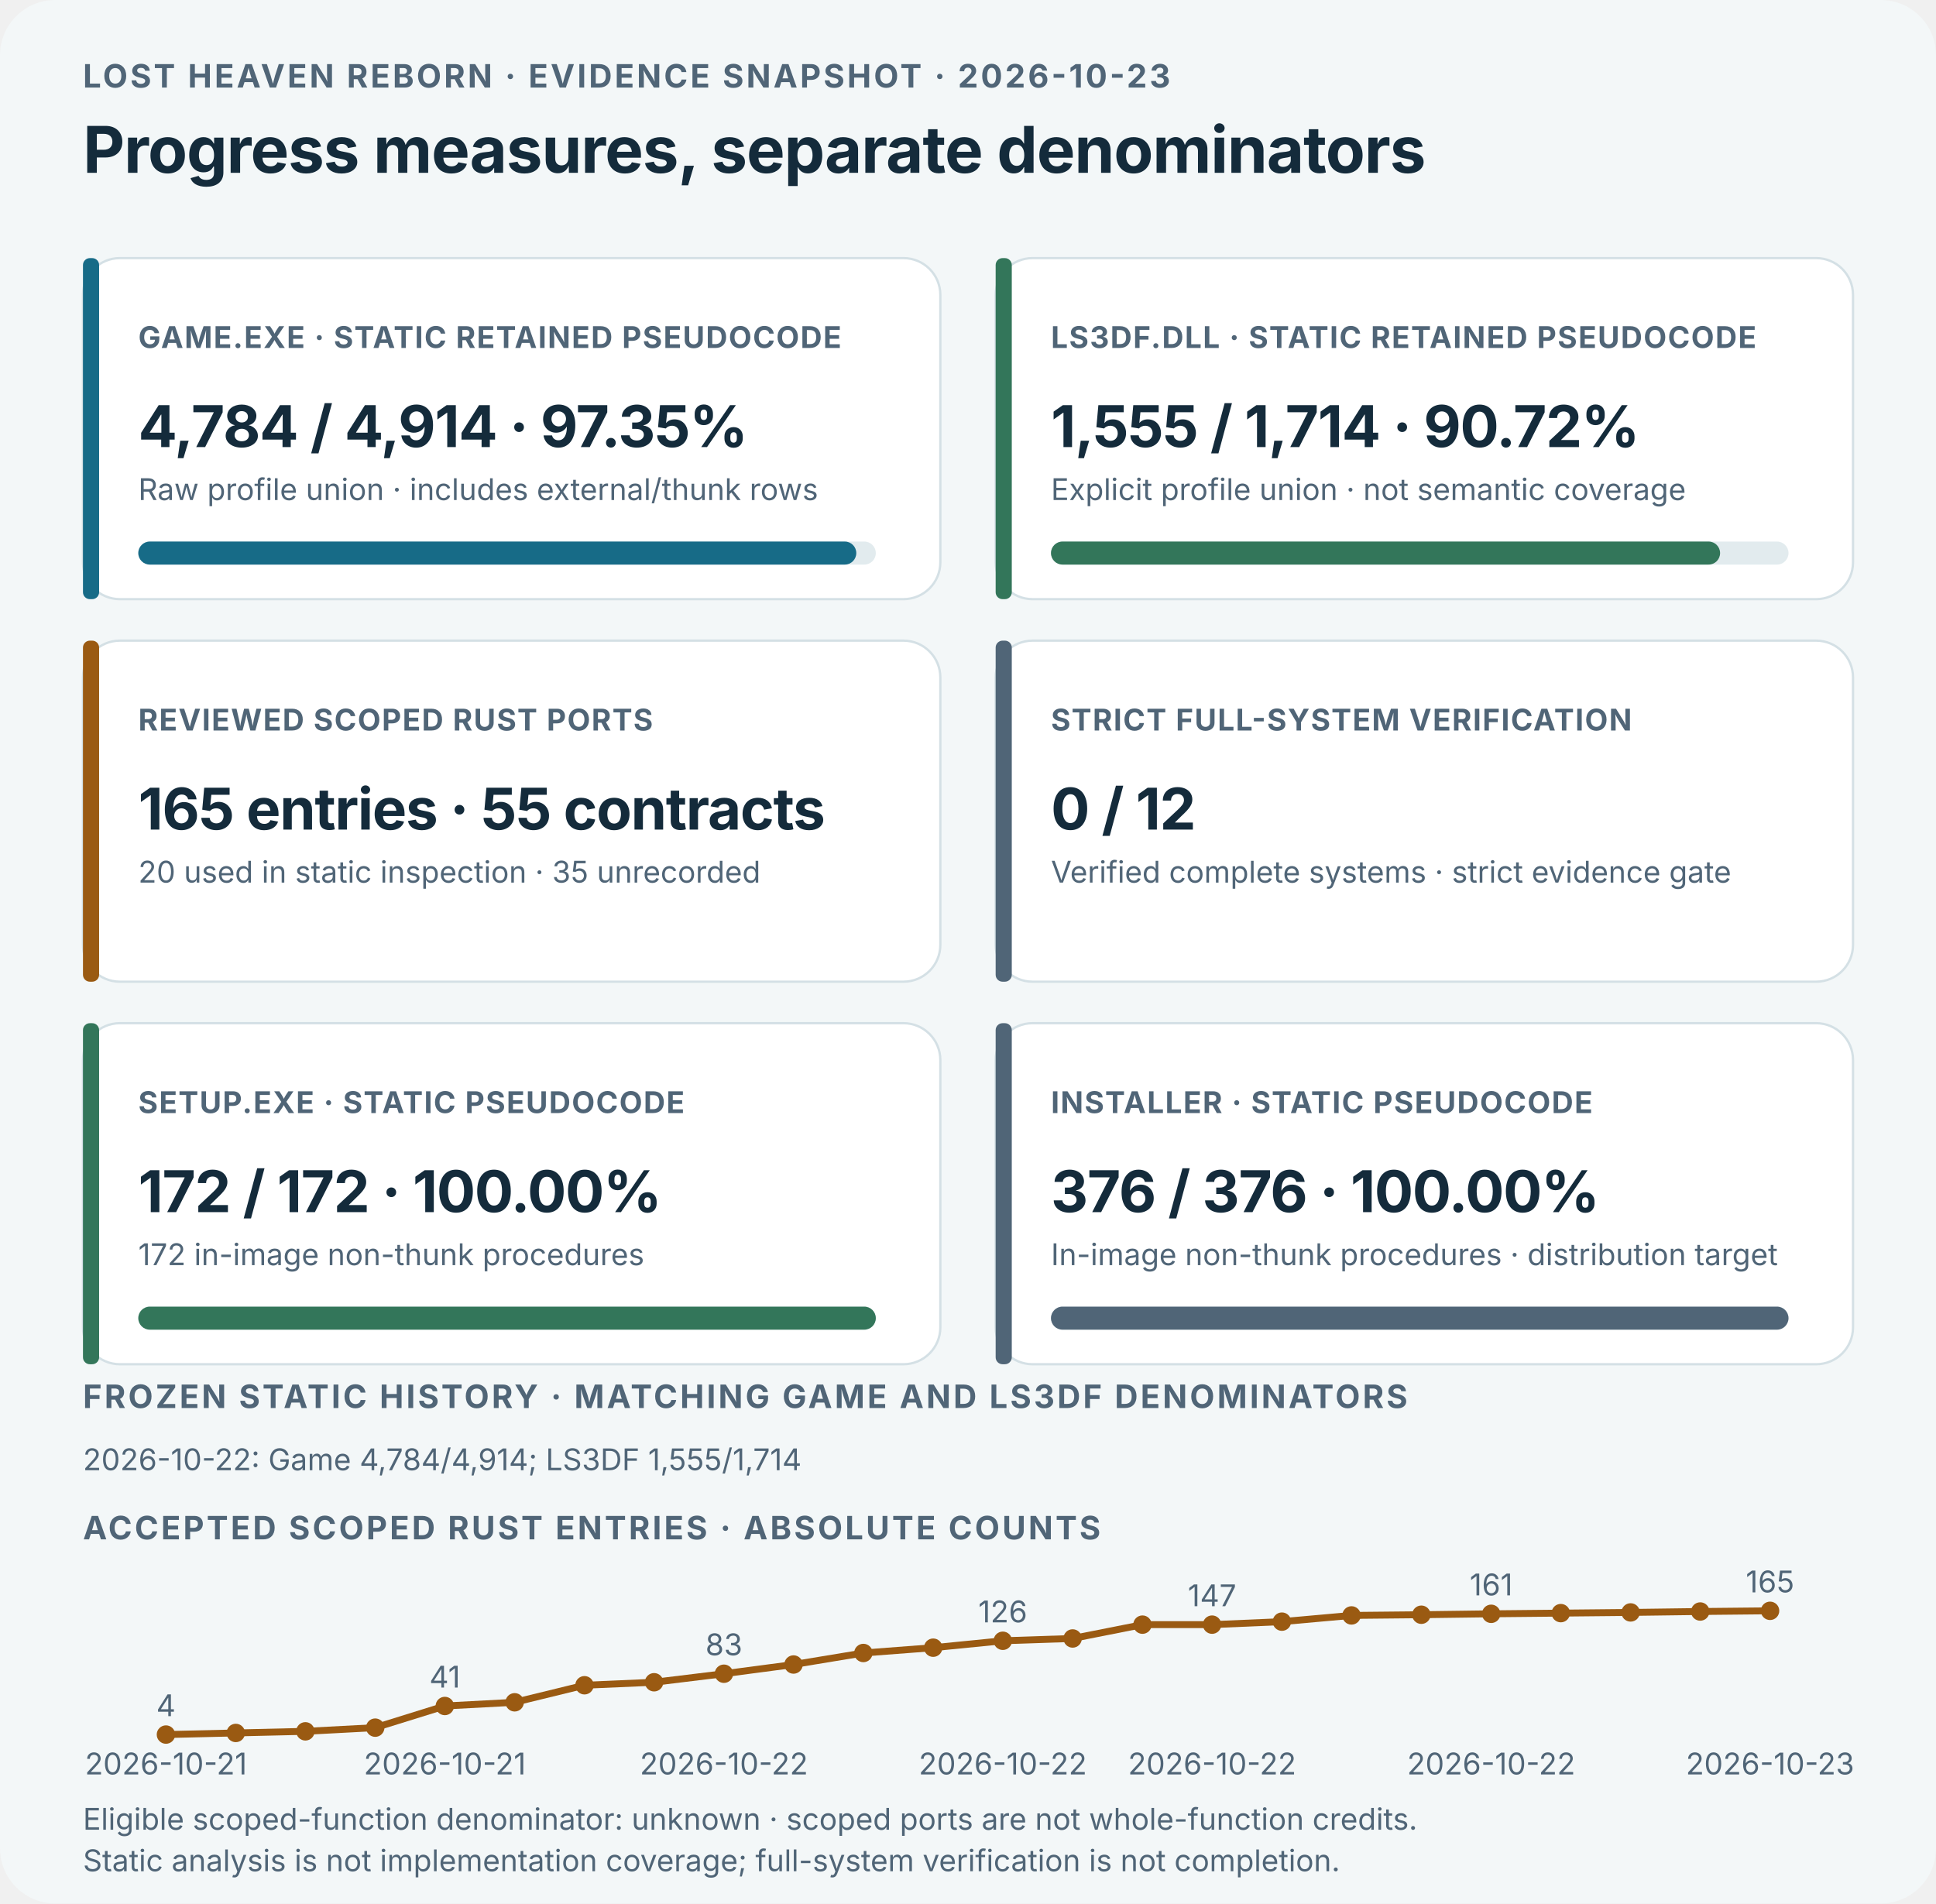
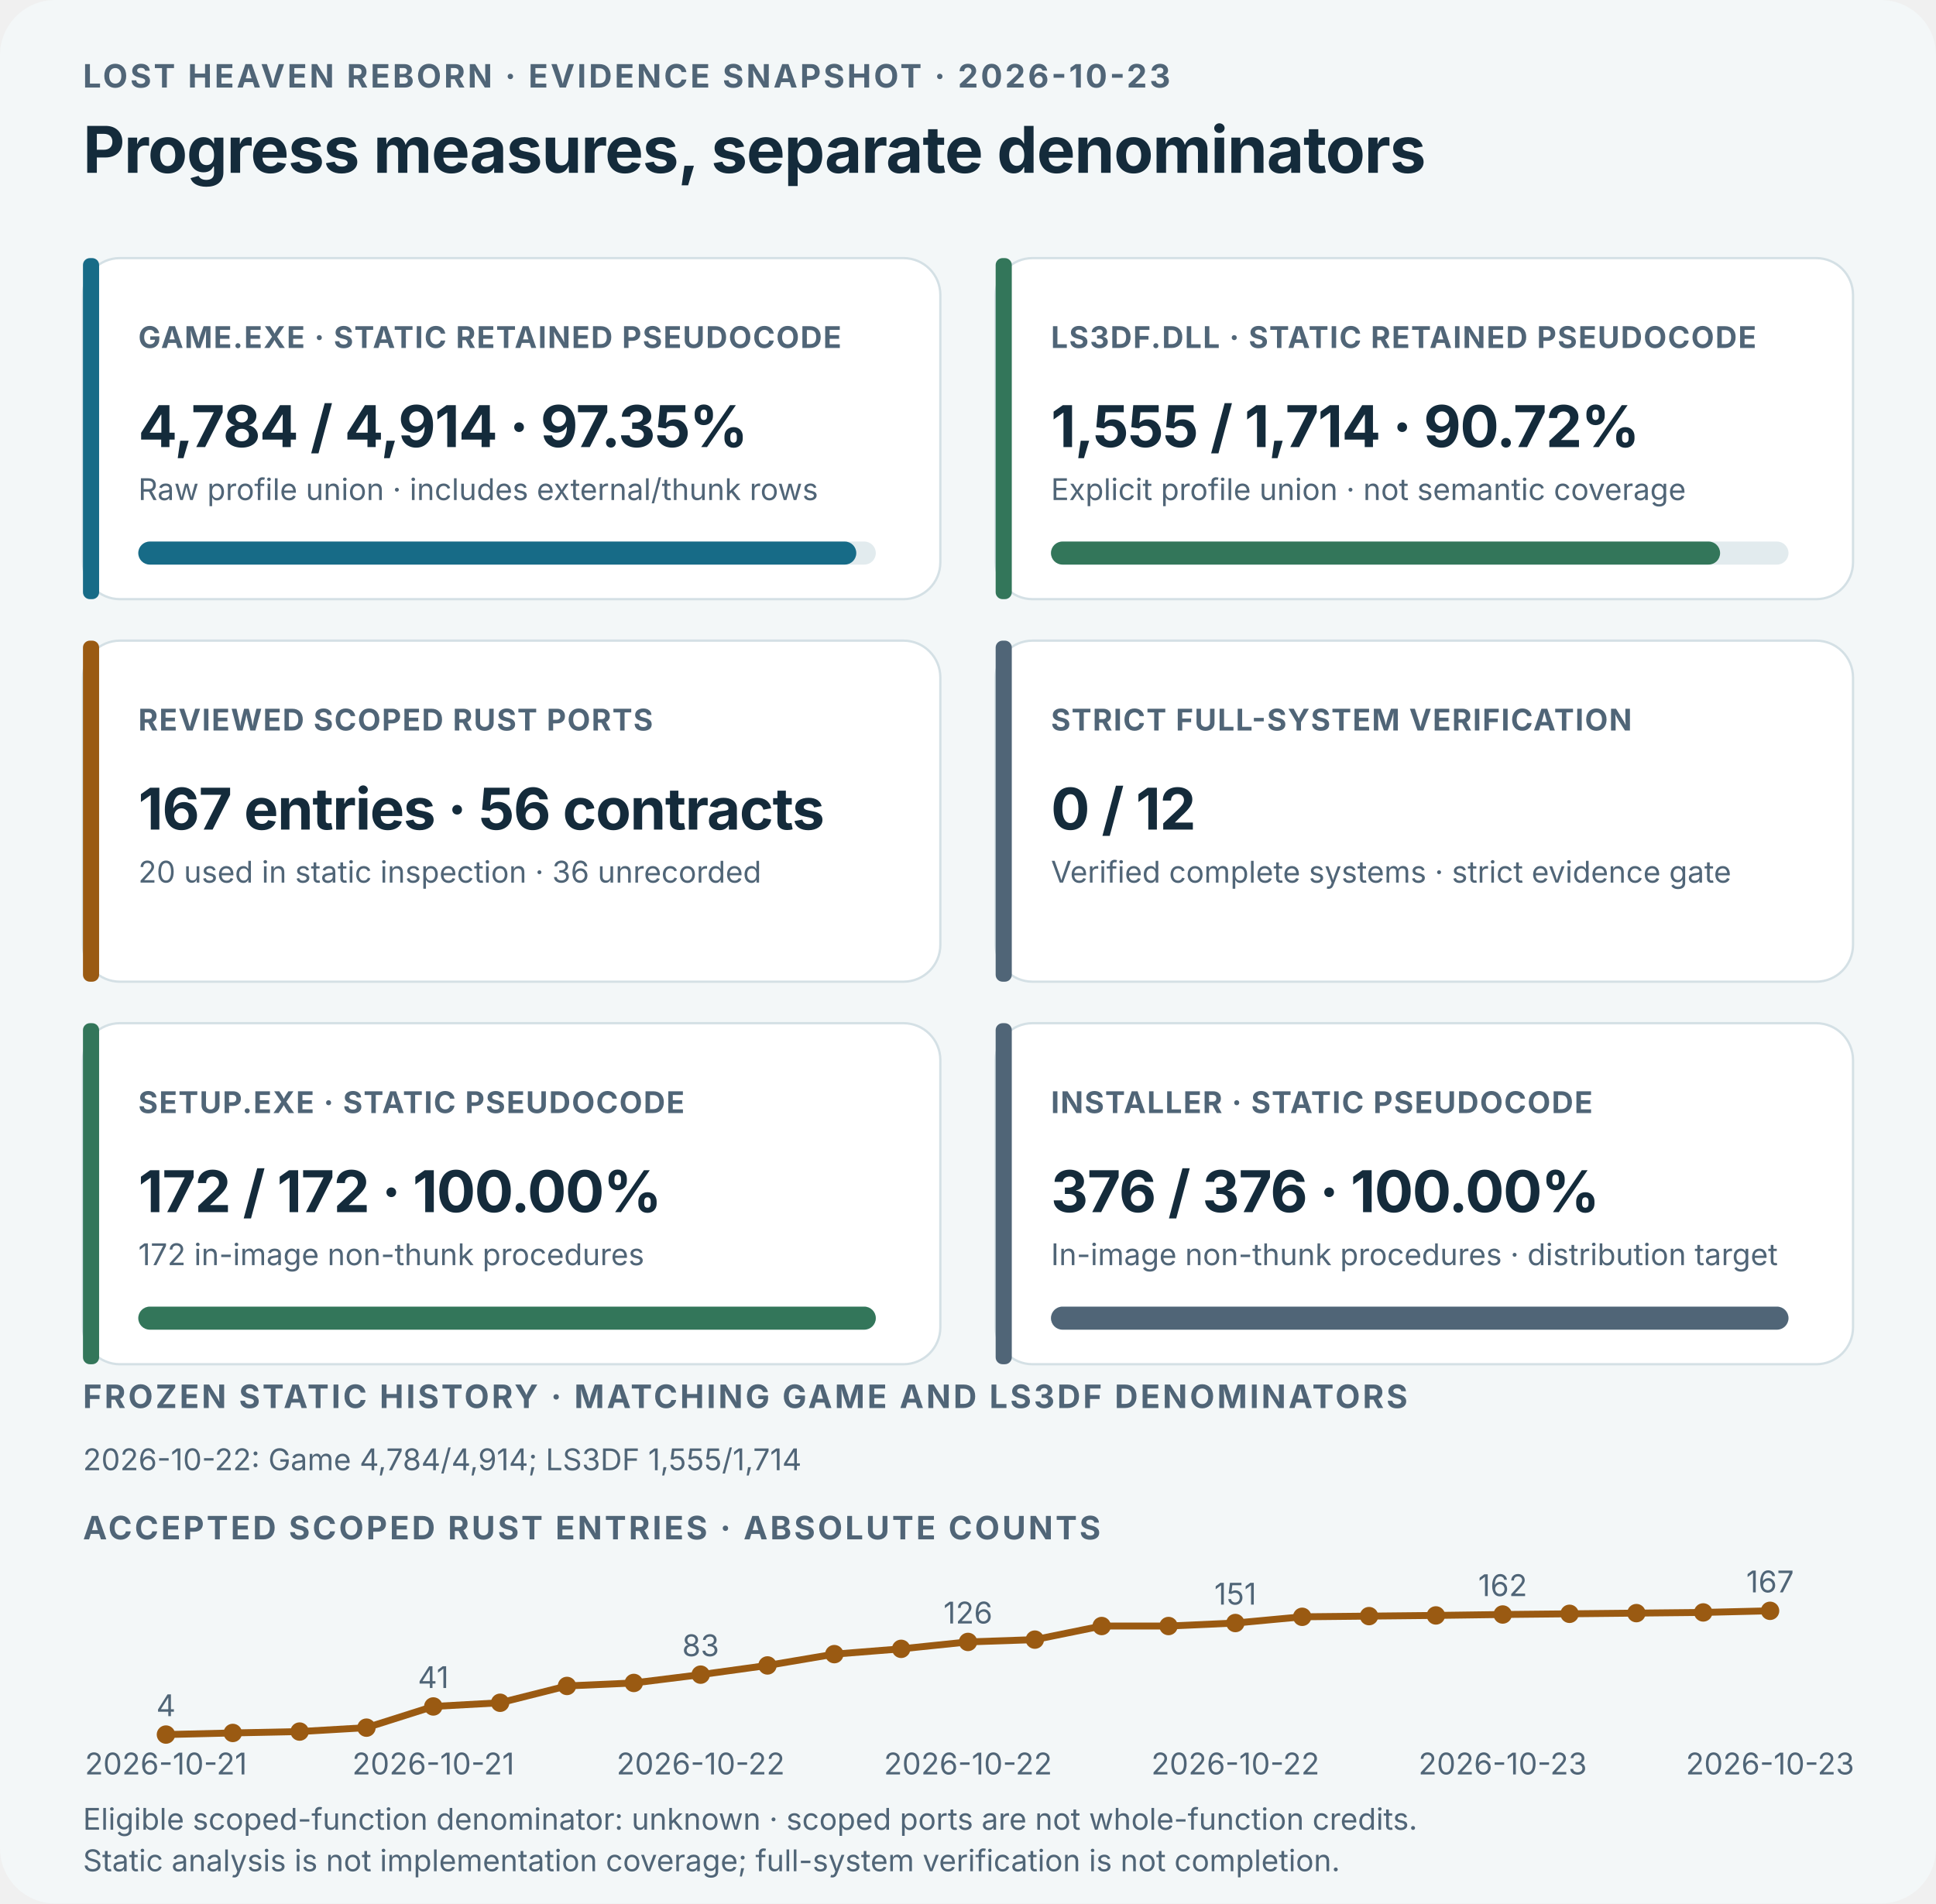
<svg xmlns="http://www.w3.org/2000/svg" viewBox="0 0 840 826" role="img" aria-labelledby="dashboard-title dashboard-desc">
  <style>text{font-family:Inter,ui-sans-serif,system-ui,-apple-system,"Segoe UI",sans-serif;fill:#142b3b}.kicker{font-size:14px;font-weight:700;letter-spacing:1.1px;fill:#506577}.title{font-size:28px;font-weight:750;letter-spacing:-.35px}.label{font-size:13px;font-weight:750;letter-spacing:.5px;fill:#506577}.value{font-size:25px;font-weight:750;letter-spacing:-.4px}.detail,.history{font-size:13px;fill:#506577}.dark-bg{display:none}@media(prefers-color-scheme:dark){.light-bg{display:none}.dark-bg{display:inline}text{fill:#edf4f6}.kicker,.label,.detail,.history{fill:#b3c5ce}.card-bg{fill:#172b39;stroke:#3b5361}.bar-track{fill:#314957}}</style>
  <rect class="light-bg" width="840" height="826" rx="24" fill="#f3f7f8" />
  <rect class="dark-bg" width="840" height="826" rx="24" fill="#0d1b25" />
  <text x="36" y="38" class="kicker">LOST HEAVEN REBORN · EVIDENCE SNAPSHOT · 2026-10-23</text>
  <text x="36" y="75" class="title">Progress measures, separate denominators</text>
  <g>
    <rect class="card-bg" x="36" y="112" width="372" height="148" rx="16" fill="#ffffff" stroke="#d4e0e5" />
    <rect x="36" y="112" width="7" height="148" rx="3" fill="#176b87" />
    <text x="60" y="151" class="label">GAME.EXE · STATIC RETAINED PSEUDOCODE</text>
    <text x="60" y="194" class="value">4,784 / 4,914 · 97.35%</text>
    <text x="60" y="217" class="detail">Raw profile union · includes external/thunk rows</text>
    <rect class="bar-track" x="60" y="235" width="320" height="10" rx="5" fill="#e2ebee" />
    <rect x="60" y="235" width="311.53" height="10" rx="5" fill="#176b87" />
  </g>
  <g>
    <rect class="card-bg" x="432" y="112" width="372" height="148" rx="16" fill="#ffffff" stroke="#d4e0e5" />
    <rect x="432" y="112" width="7" height="148" rx="3" fill="#33765a" />
    <text x="456" y="151" class="label">LS3DF.DLL · STATIC RETAINED PSEUDOCODE</text>
    <text x="456" y="194" class="value">1,555 / 1,714 · 90.72%</text>
    <text x="456" y="217" class="detail">Explicit profile union · not semantic coverage</text>
    <rect class="bar-track" x="456" y="235" width="320" height="10" rx="5" fill="#e2ebee" />
    <rect x="456" y="235" width="290.32" height="10" rx="5" fill="#33765a" />
  </g>
  <g>
    <rect class="card-bg" x="36" y="278" width="372" height="148" rx="16" fill="#ffffff" stroke="#d4e0e5" />
    <rect x="36" y="278" width="7" height="148" rx="3" fill="#9a5a12" />
    <text x="60" y="317" class="label">REVIEWED SCOPED RUST PORTS</text>
-     <text x="60" y="360" class="value">165 entries · 55 contracts</text>
-     <text x="60" y="383" class="detail">20 used in static inspection · 35 unrecorded</text>
+     <text x="60" y="360" class="value">167 entries · 56 contracts</text>
+     <text x="60" y="383" class="detail">20 used in static inspection · 36 unrecorded</text>
  </g>
  <g>
    <rect class="card-bg" x="432" y="278" width="372" height="148" rx="16" fill="#ffffff" stroke="#d4e0e5" />
    <rect x="432" y="278" width="7" height="148" rx="3" fill="#506577" />
    <text x="456" y="317" class="label">STRICT FULL-SYSTEM VERIFICATION</text>
    <text x="456" y="360" class="value">0 / 12</text>
    <text x="456" y="383" class="detail">Verified complete systems · strict evidence gate</text>
  </g>
  <g>
    <rect class="card-bg" x="36" y="444" width="372" height="148" rx="16" fill="#ffffff" stroke="#d4e0e5" />
    <rect x="36" y="444" width="7" height="148" rx="3" fill="#33765a" />
    <text x="60" y="483" class="label">SETUP.EXE · STATIC PSEUDOCODE</text>
    <text x="60" y="526" class="value">172 / 172 · 100.00%</text>
    <text x="60" y="549" class="detail">172 in-image non-thunk procedures</text>
    <rect class="bar-track" x="60" y="567" width="320" height="10" rx="5" fill="#e2ebee" />
    <rect x="60" y="567" width="320.00" height="10" rx="5" fill="#33765a" />
  </g>
  <g>
    <rect class="card-bg" x="432" y="444" width="372" height="148" rx="16" fill="#ffffff" stroke="#d4e0e5" />
    <rect x="432" y="444" width="7" height="148" rx="3" fill="#506577" />
    <text x="456" y="483" class="label">INSTALLER · STATIC PSEUDOCODE</text>
    <text x="456" y="526" class="value">376 / 376 · 100.00%</text>
    <text x="456" y="549" class="detail">In-image non-thunk procedures · distribution target</text>
    <rect class="bar-track" x="456" y="567" width="320" height="10" rx="5" fill="#e2ebee" />
    <rect x="456" y="567" width="320.00" height="10" rx="5" fill="#506577" />
  </g>
  <text x="36" y="611" class="kicker">FROZEN STATIC HISTORY · MATCHING GAME AND LS3DF DENOMINATORS</text>
  <text x="36" y="638" class="history">2026-10-22: Game 4,784/4,914; LS3DF 1,555/1,714</text>
  <text x="36" y="668" class="kicker">ACCEPTED SCOPED RUST ENTRIES · ABSOLUTE COUNTS</text>
-   <polyline points="72.0,752.7 102.3,752.0 132.5,751.3 162.8,749.7 193.0,740.3 223.3,738.7 253.6,731.3 283.8,730.0 314.1,726.3 344.3,722.3 374.6,717.3 404.9,715.0 435.1,712.0 465.4,711.0 495.7,705.0 525.9,705.0 556.2,703.7 586.4,701.0 616.7,700.7 647.0,700.3 677.2,700.0 707.5,699.7 737.7,699.3 768.0,699.0" fill="none" stroke="#9a5a12" stroke-width="3" stroke-linecap="round" stroke-linejoin="round" />
+   <polyline points="72.0,752.7 101.0,752.0 130.0,751.4 159.0,749.7 188.0,740.5 217.0,738.9 246.0,731.6 275.0,730.3 304.0,726.7 333.0,722.7 362.0,717.8 391.0,715.5 420.0,712.5 449.0,711.5 478.0,705.6 507.0,705.6 536.0,704.3 565.0,701.6 594.0,701.3 623.0,701.0 652.0,700.6 681.0,700.3 710.0,700.0 739.0,699.7 768.0,699.0" fill="none" stroke="#9a5a12" stroke-width="3" stroke-linecap="round" stroke-linejoin="round" />
  <circle cx="72.0" cy="752.7" r="4" fill="#9a5a12" />
  <text x="72.0" y="744.7" text-anchor="middle" class="history">4</text>
  <text x="72.0" y="770" text-anchor="middle" class="history">2026-10-21</text>
-   <circle cx="102.3" cy="752.0" r="4" fill="#9a5a12" />
-   <circle cx="132.5" cy="751.3" r="4" fill="#9a5a12" />
-   <circle cx="162.8" cy="749.7" r="4" fill="#9a5a12" />
-   <circle cx="193.0" cy="740.3" r="4" fill="#9a5a12" />
-   <text x="193.0" y="732.3" text-anchor="middle" class="history">41</text>
-   <text x="193.0" y="770" text-anchor="middle" class="history">2026-10-21</text>
-   <circle cx="223.3" cy="738.7" r="4" fill="#9a5a12" />
-   <circle cx="253.6" cy="731.3" r="4" fill="#9a5a12" />
-   <circle cx="283.8" cy="730.0" r="4" fill="#9a5a12" />
-   <circle cx="314.1" cy="726.3" r="4" fill="#9a5a12" />
-   <text x="314.1" y="718.3" text-anchor="middle" class="history">83</text>
-   <text x="314.1" y="770" text-anchor="middle" class="history">2026-10-22</text>
-   <circle cx="344.3" cy="722.3" r="4" fill="#9a5a12" />
-   <circle cx="374.6" cy="717.3" r="4" fill="#9a5a12" />
-   <circle cx="404.9" cy="715.0" r="4" fill="#9a5a12" />
-   <circle cx="435.1" cy="712.0" r="4" fill="#9a5a12" />
-   <text x="435.1" y="704.0" text-anchor="middle" class="history">126</text>
-   <text x="435.1" y="770" text-anchor="middle" class="history">2026-10-22</text>
-   <circle cx="465.4" cy="711.0" r="4" fill="#9a5a12" />
-   <circle cx="495.7" cy="705.0" r="4" fill="#9a5a12" />
-   <circle cx="525.9" cy="705.0" r="4" fill="#9a5a12" />
-   <text x="525.9" y="697.0" text-anchor="middle" class="history">147</text>
-   <text x="525.9" y="770" text-anchor="middle" class="history">2026-10-22</text>
-   <circle cx="556.2" cy="703.7" r="4" fill="#9a5a12" />
-   <circle cx="586.4" cy="701.0" r="4" fill="#9a5a12" />
-   <circle cx="616.7" cy="700.7" r="4" fill="#9a5a12" />
-   <circle cx="647.0" cy="700.3" r="4" fill="#9a5a12" />
-   <text x="647.0" y="692.3" text-anchor="middle" class="history">161</text>
-   <text x="647.0" y="770" text-anchor="middle" class="history">2026-10-22</text>
-   <circle cx="677.2" cy="700.0" r="4" fill="#9a5a12" />
-   <circle cx="707.5" cy="699.7" r="4" fill="#9a5a12" />
-   <circle cx="737.7" cy="699.3" r="4" fill="#9a5a12" />
+   <circle cx="101.0" cy="752.0" r="4" fill="#9a5a12" />
+   <circle cx="130.0" cy="751.4" r="4" fill="#9a5a12" />
+   <circle cx="159.0" cy="749.7" r="4" fill="#9a5a12" />
+   <circle cx="188.0" cy="740.5" r="4" fill="#9a5a12" />
+   <text x="188.0" y="732.5" text-anchor="middle" class="history">41</text>
+   <text x="188.0" y="770" text-anchor="middle" class="history">2026-10-21</text>
+   <circle cx="217.0" cy="738.9" r="4" fill="#9a5a12" />
+   <circle cx="246.0" cy="731.6" r="4" fill="#9a5a12" />
+   <circle cx="275.0" cy="730.3" r="4" fill="#9a5a12" />
+   <circle cx="304.0" cy="726.7" r="4" fill="#9a5a12" />
+   <text x="304.0" y="718.7" text-anchor="middle" class="history">83</text>
+   <text x="304.0" y="770" text-anchor="middle" class="history">2026-10-22</text>
+   <circle cx="333.0" cy="722.7" r="4" fill="#9a5a12" />
+   <circle cx="362.0" cy="717.8" r="4" fill="#9a5a12" />
+   <circle cx="391.0" cy="715.5" r="4" fill="#9a5a12" />
+   <circle cx="420.0" cy="712.5" r="4" fill="#9a5a12" />
+   <text x="420.0" y="704.5" text-anchor="middle" class="history">126</text>
+   <text x="420.0" y="770" text-anchor="middle" class="history">2026-10-22</text>
+   <circle cx="449.0" cy="711.5" r="4" fill="#9a5a12" />
+   <circle cx="478.0" cy="705.6" r="4" fill="#9a5a12" />
+   <circle cx="507.0" cy="705.6" r="4" fill="#9a5a12" />
+   <circle cx="536.0" cy="704.3" r="4" fill="#9a5a12" />
+   <text x="536.0" y="696.3" text-anchor="middle" class="history">151</text>
+   <text x="536.0" y="770" text-anchor="middle" class="history">2026-10-22</text>
+   <circle cx="565.0" cy="701.6" r="4" fill="#9a5a12" />
+   <circle cx="594.0" cy="701.3" r="4" fill="#9a5a12" />
+   <circle cx="623.0" cy="701.0" r="4" fill="#9a5a12" />
+   <circle cx="652.0" cy="700.6" r="4" fill="#9a5a12" />
+   <text x="652.0" y="692.6" text-anchor="middle" class="history">162</text>
+   <text x="652.0" y="770" text-anchor="middle" class="history">2026-10-23</text>
+   <circle cx="681.0" cy="700.3" r="4" fill="#9a5a12" />
+   <circle cx="710.0" cy="700.0" r="4" fill="#9a5a12" />
+   <circle cx="739.0" cy="699.7" r="4" fill="#9a5a12" />
  <circle cx="768.0" cy="699.0" r="4" fill="#9a5a12" />
-   <text x="768.0" y="691.0" text-anchor="middle" class="history">165</text>
+   <text x="768.0" y="691.0" text-anchor="middle" class="history">167</text>
  <text x="768.0" y="770" text-anchor="middle" class="history">2026-10-23</text>
  <text x="36" y="794" class="detail">Eligible scoped-function denominator: unknown · scoped ports are not whole-function credits.</text>
  <text x="36" y="812" class="detail">Static analysis is not implementation coverage; full-system verification is not completion.</text>
</svg>
